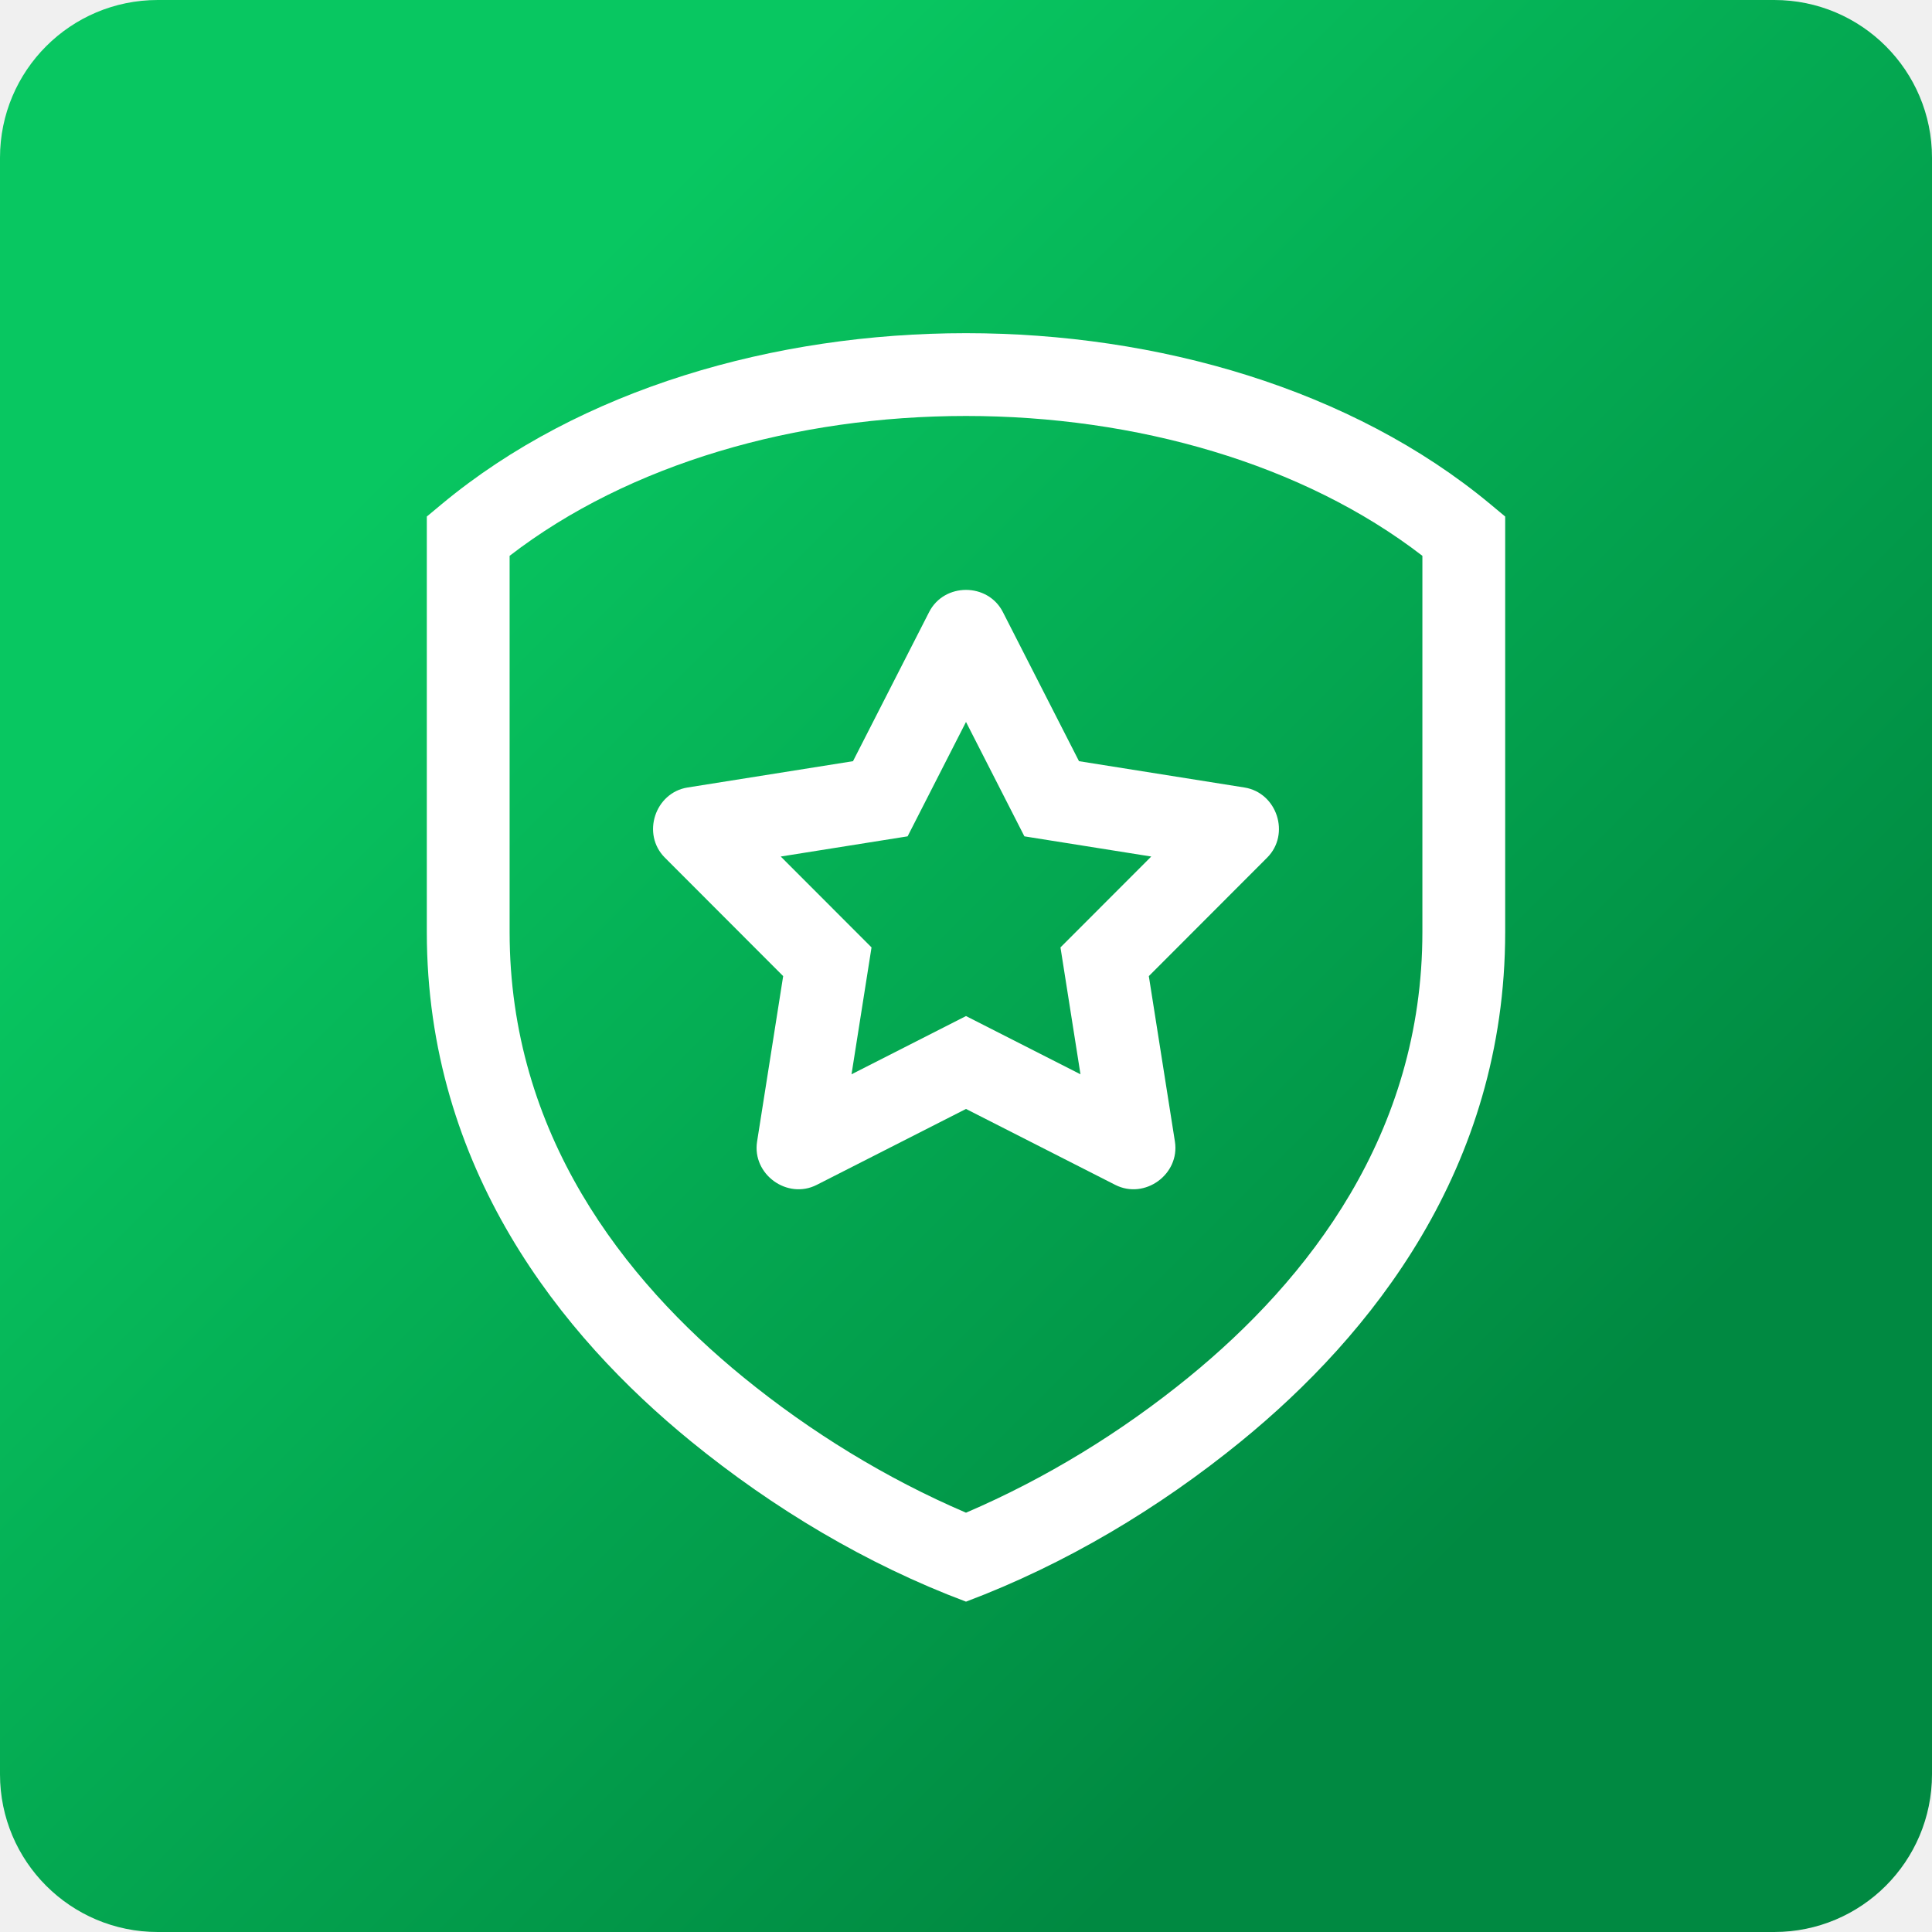
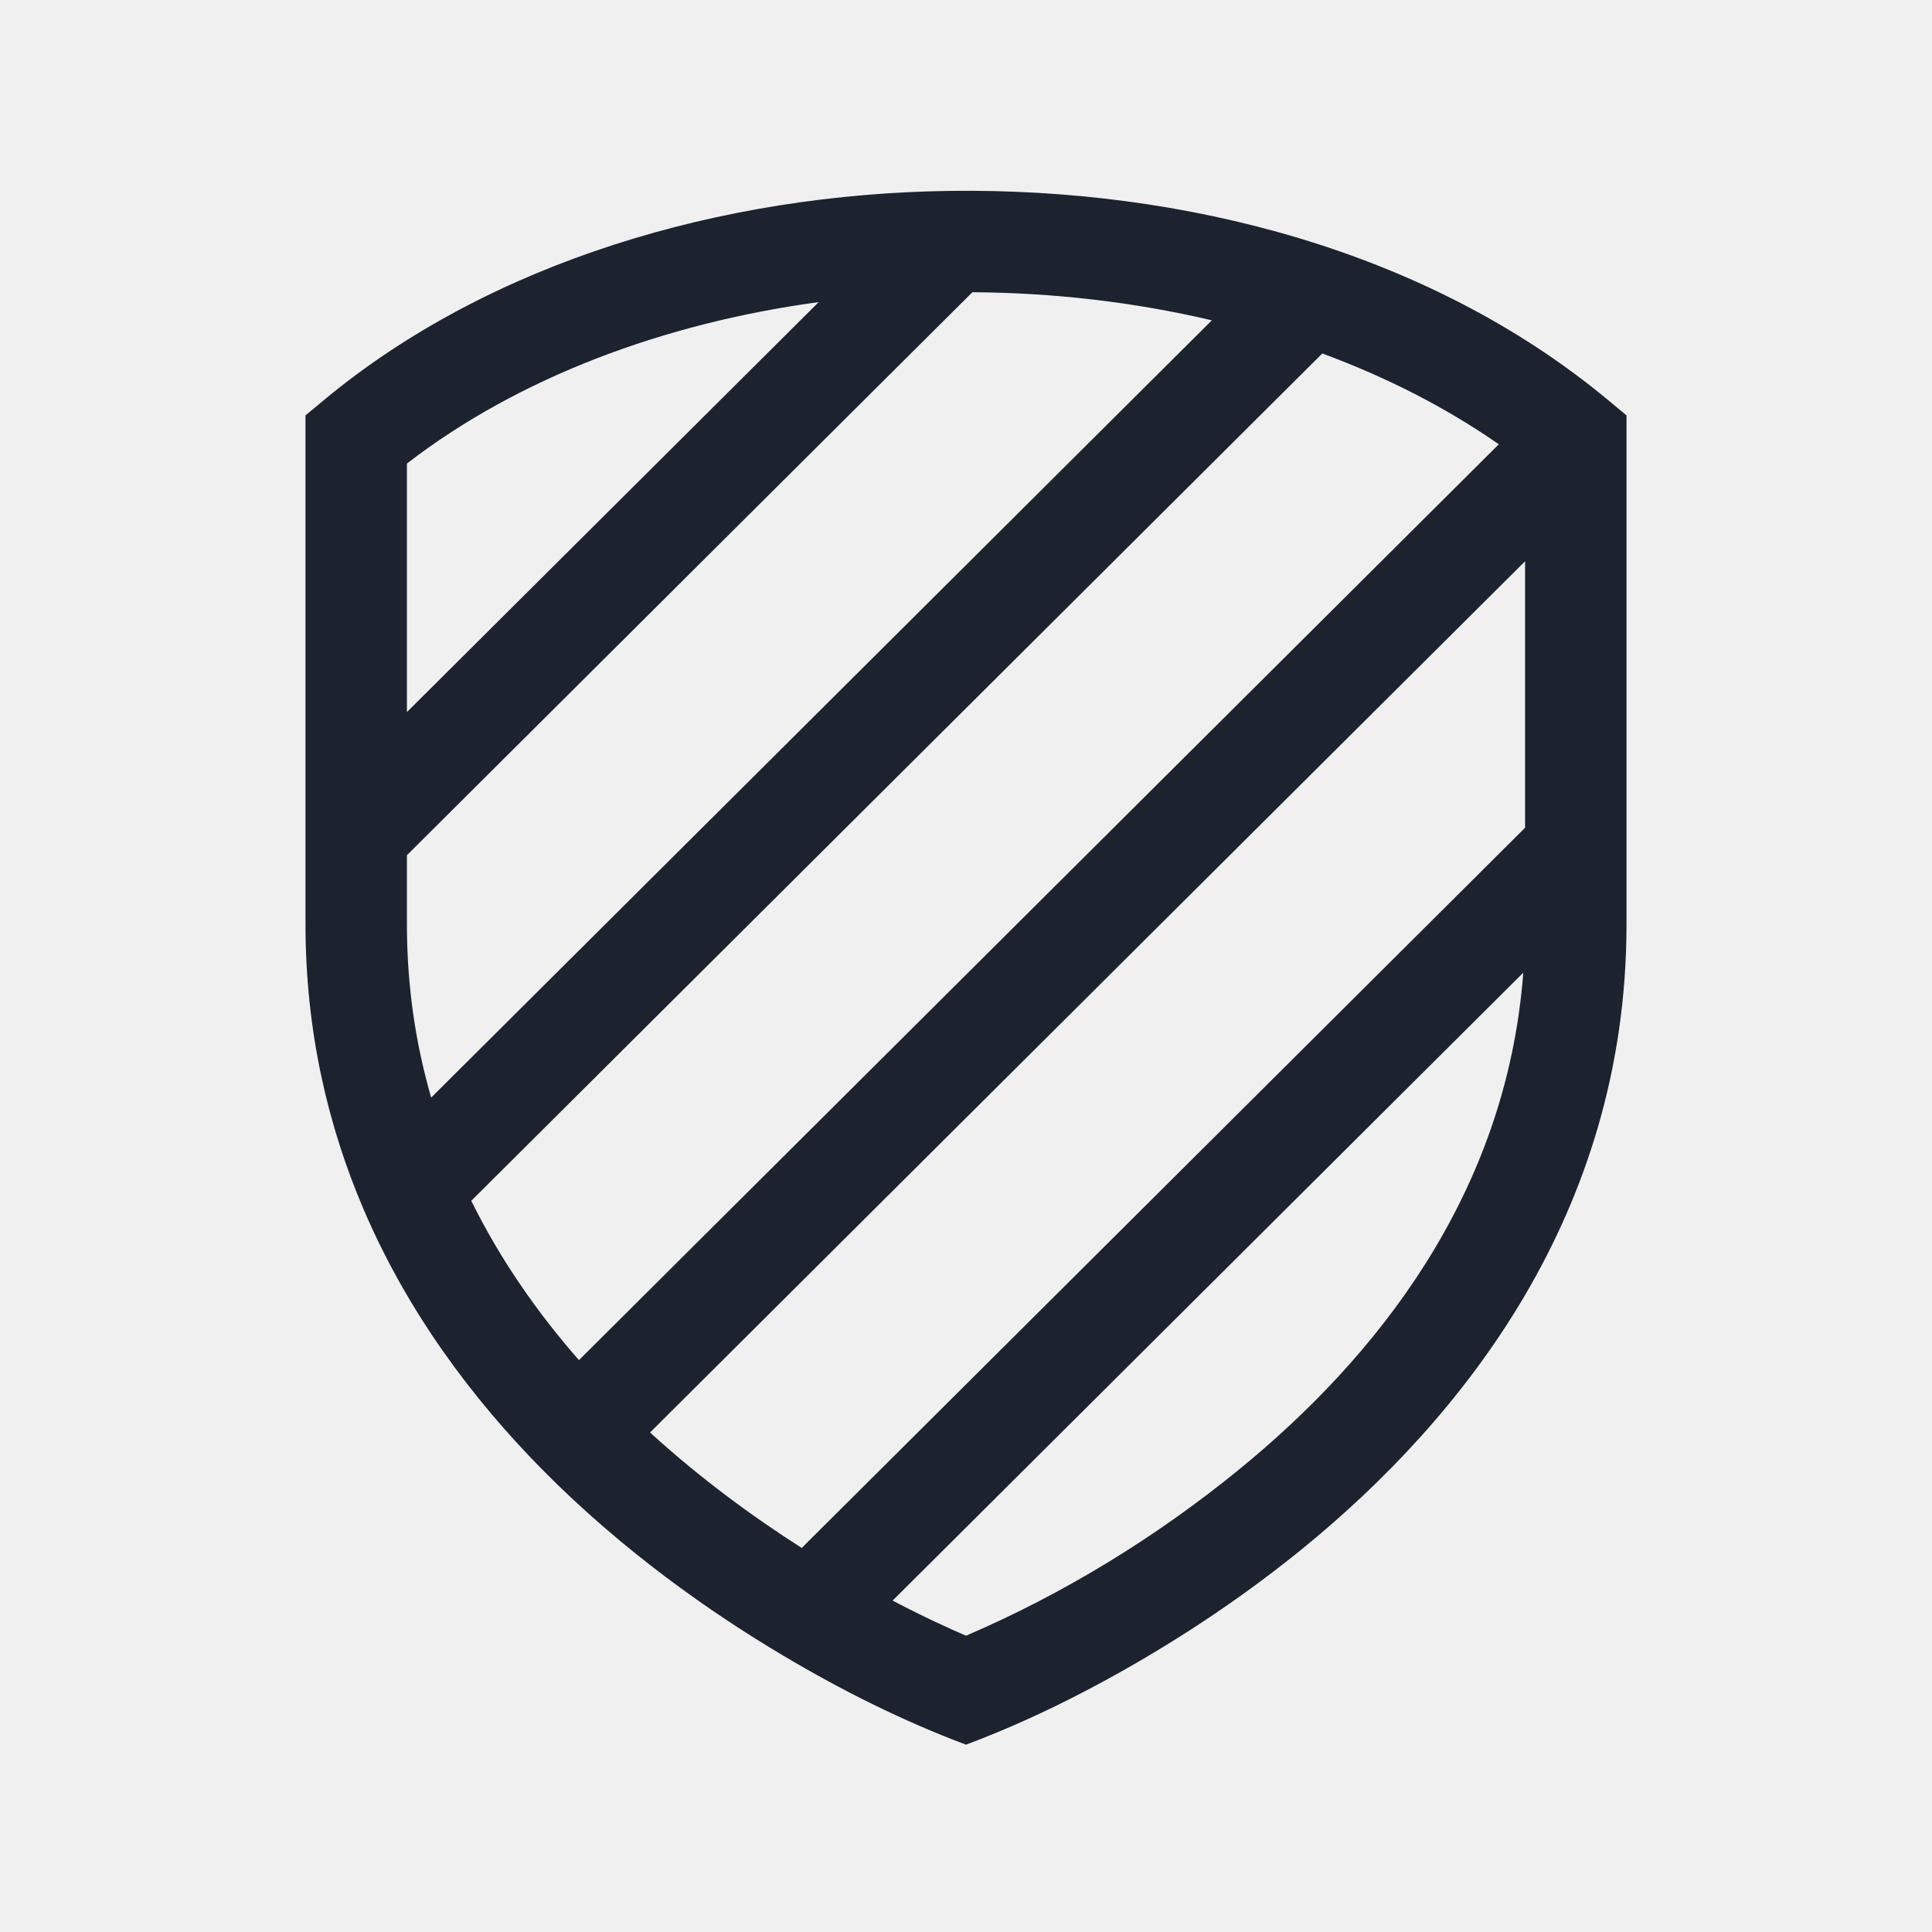
- <svg xmlns="http://www.w3.org/2000/svg" width="98" height="98" viewBox="0 0 98 98" fill="none">
-   <g clip-path="url(#clip0_10215_1635)">
-     <path d="M0 8C0 3.582 3.582 0 8 0H90C94.418 0 98 3.582 98 8V90C98 94.418 94.418 98 90 98H8C3.582 98 0 94.418 0 90V8Z" fill="url(#paint0_linear_10215_1635)" />
-     <path d="M49 16.9C58.704 16.9 68.563 19.727 75.593 25.571L76.35 26.201V47.273C76.35 59.283 69.52 67.753 62.952 73.111C58.787 76.508 54.041 79.347 49 81.243C43.958 79.352 39.211 76.507 35.048 73.111C28.48 67.753 21.65 59.283 21.65 47.273V26.201L22.407 25.571C29.437 19.727 39.296 16.9 49 16.9ZM49 76.731C53.052 74.994 56.885 72.64 60.298 69.856C66.355 64.915 72.15 57.521 72.15 47.273V28.194C66.092 23.521 57.617 21.1 49 21.1C40.383 21.1 31.908 23.521 25.85 28.194V47.273C25.85 57.521 31.645 64.915 37.702 69.856C41.115 72.64 44.948 74.994 49 76.731Z" fill="white" />
-     <path d="M50.87 31.045L54.732 38.611L63.12 39.945C64.781 40.209 65.464 42.314 64.276 43.503L58.274 49.513L59.597 57.904C59.859 59.564 58.069 60.865 56.571 60.102L49 56.251L41.429 60.102C39.931 60.865 38.141 59.564 38.403 57.904L39.726 49.513L33.724 43.503C32.536 42.314 33.219 40.209 34.88 39.945L43.268 38.611L47.13 31.045C47.894 29.548 50.106 29.548 50.87 31.045ZM49 36.62L46.038 42.423L39.603 43.447L44.208 48.057L43.193 54.493L49 51.539L54.807 54.493L53.792 48.057L58.397 43.447L51.962 42.423L49 36.62Z" fill="white" />
-   </g>
-   <defs>
-     <linearGradient id="paint0_linear_10215_1635" x1="0" y1="0" x2="98" y2="98" gradientUnits="userSpaceOnUse">
-       <stop offset="0.22" stop-color="#08C761" />
-       <stop offset="0.78" stop-color="#008941" />
-     </linearGradient>
-     <clipPath id="clip0_10215_1635">
-       <rect width="98" height="98" fill="white" />
-     </clipPath>
-   </defs>
+ <svg xmlns="http://www.w3.org/2000/svg" width="80" height="80" viewBox="0 0 80 80" fill="none">
+   <path d="M39.367 7.904C48.963 7.783 59.102 10.343 66.593 16.571L67.35 17.201V38.273C67.35 50.283 60.52 58.753 53.953 64.111C50.658 66.798 47.374 68.752 44.917 70.034C43.32 70.868 41.687 71.61 40 72.243C37.368 71.256 34.851 69.993 32.435 68.558C29.411 66.762 25.759 64.206 22.419 60.815C19.549 57.9 16.885 54.343 15.064 50.095C13.567 46.602 12.65 42.664 12.65 38.273V17.201L13.407 16.571C20.286 10.852 29.872 8.024 39.367 7.904ZM40 67.731C44.052 65.994 47.885 63.64 51.298 60.856C56.953 56.243 62.379 49.493 63.075 40.278L36.961 66.277C38.276 66.966 39.34 67.448 40 67.731ZM33.198 64.097L63.15 34.276V23.241L26.917 59.316C29.015 61.231 31.196 62.821 33.198 64.097ZM23.973 56.32L62.062 18.397C59.873 16.873 57.408 15.616 54.754 14.637L19.515 49.722C20.721 52.171 22.262 54.368 23.973 56.32ZM17.854 45.449L50.18 13.264C46.982 12.51 43.629 12.12 40.264 12.101L16.85 35.412V38.273C16.85 40.852 17.215 43.24 17.854 45.449ZM16.85 29.485L33.901 12.509C27.483 13.381 21.465 15.634 16.85 19.194V29.485Z" fill="#1C222E" />
</svg>
